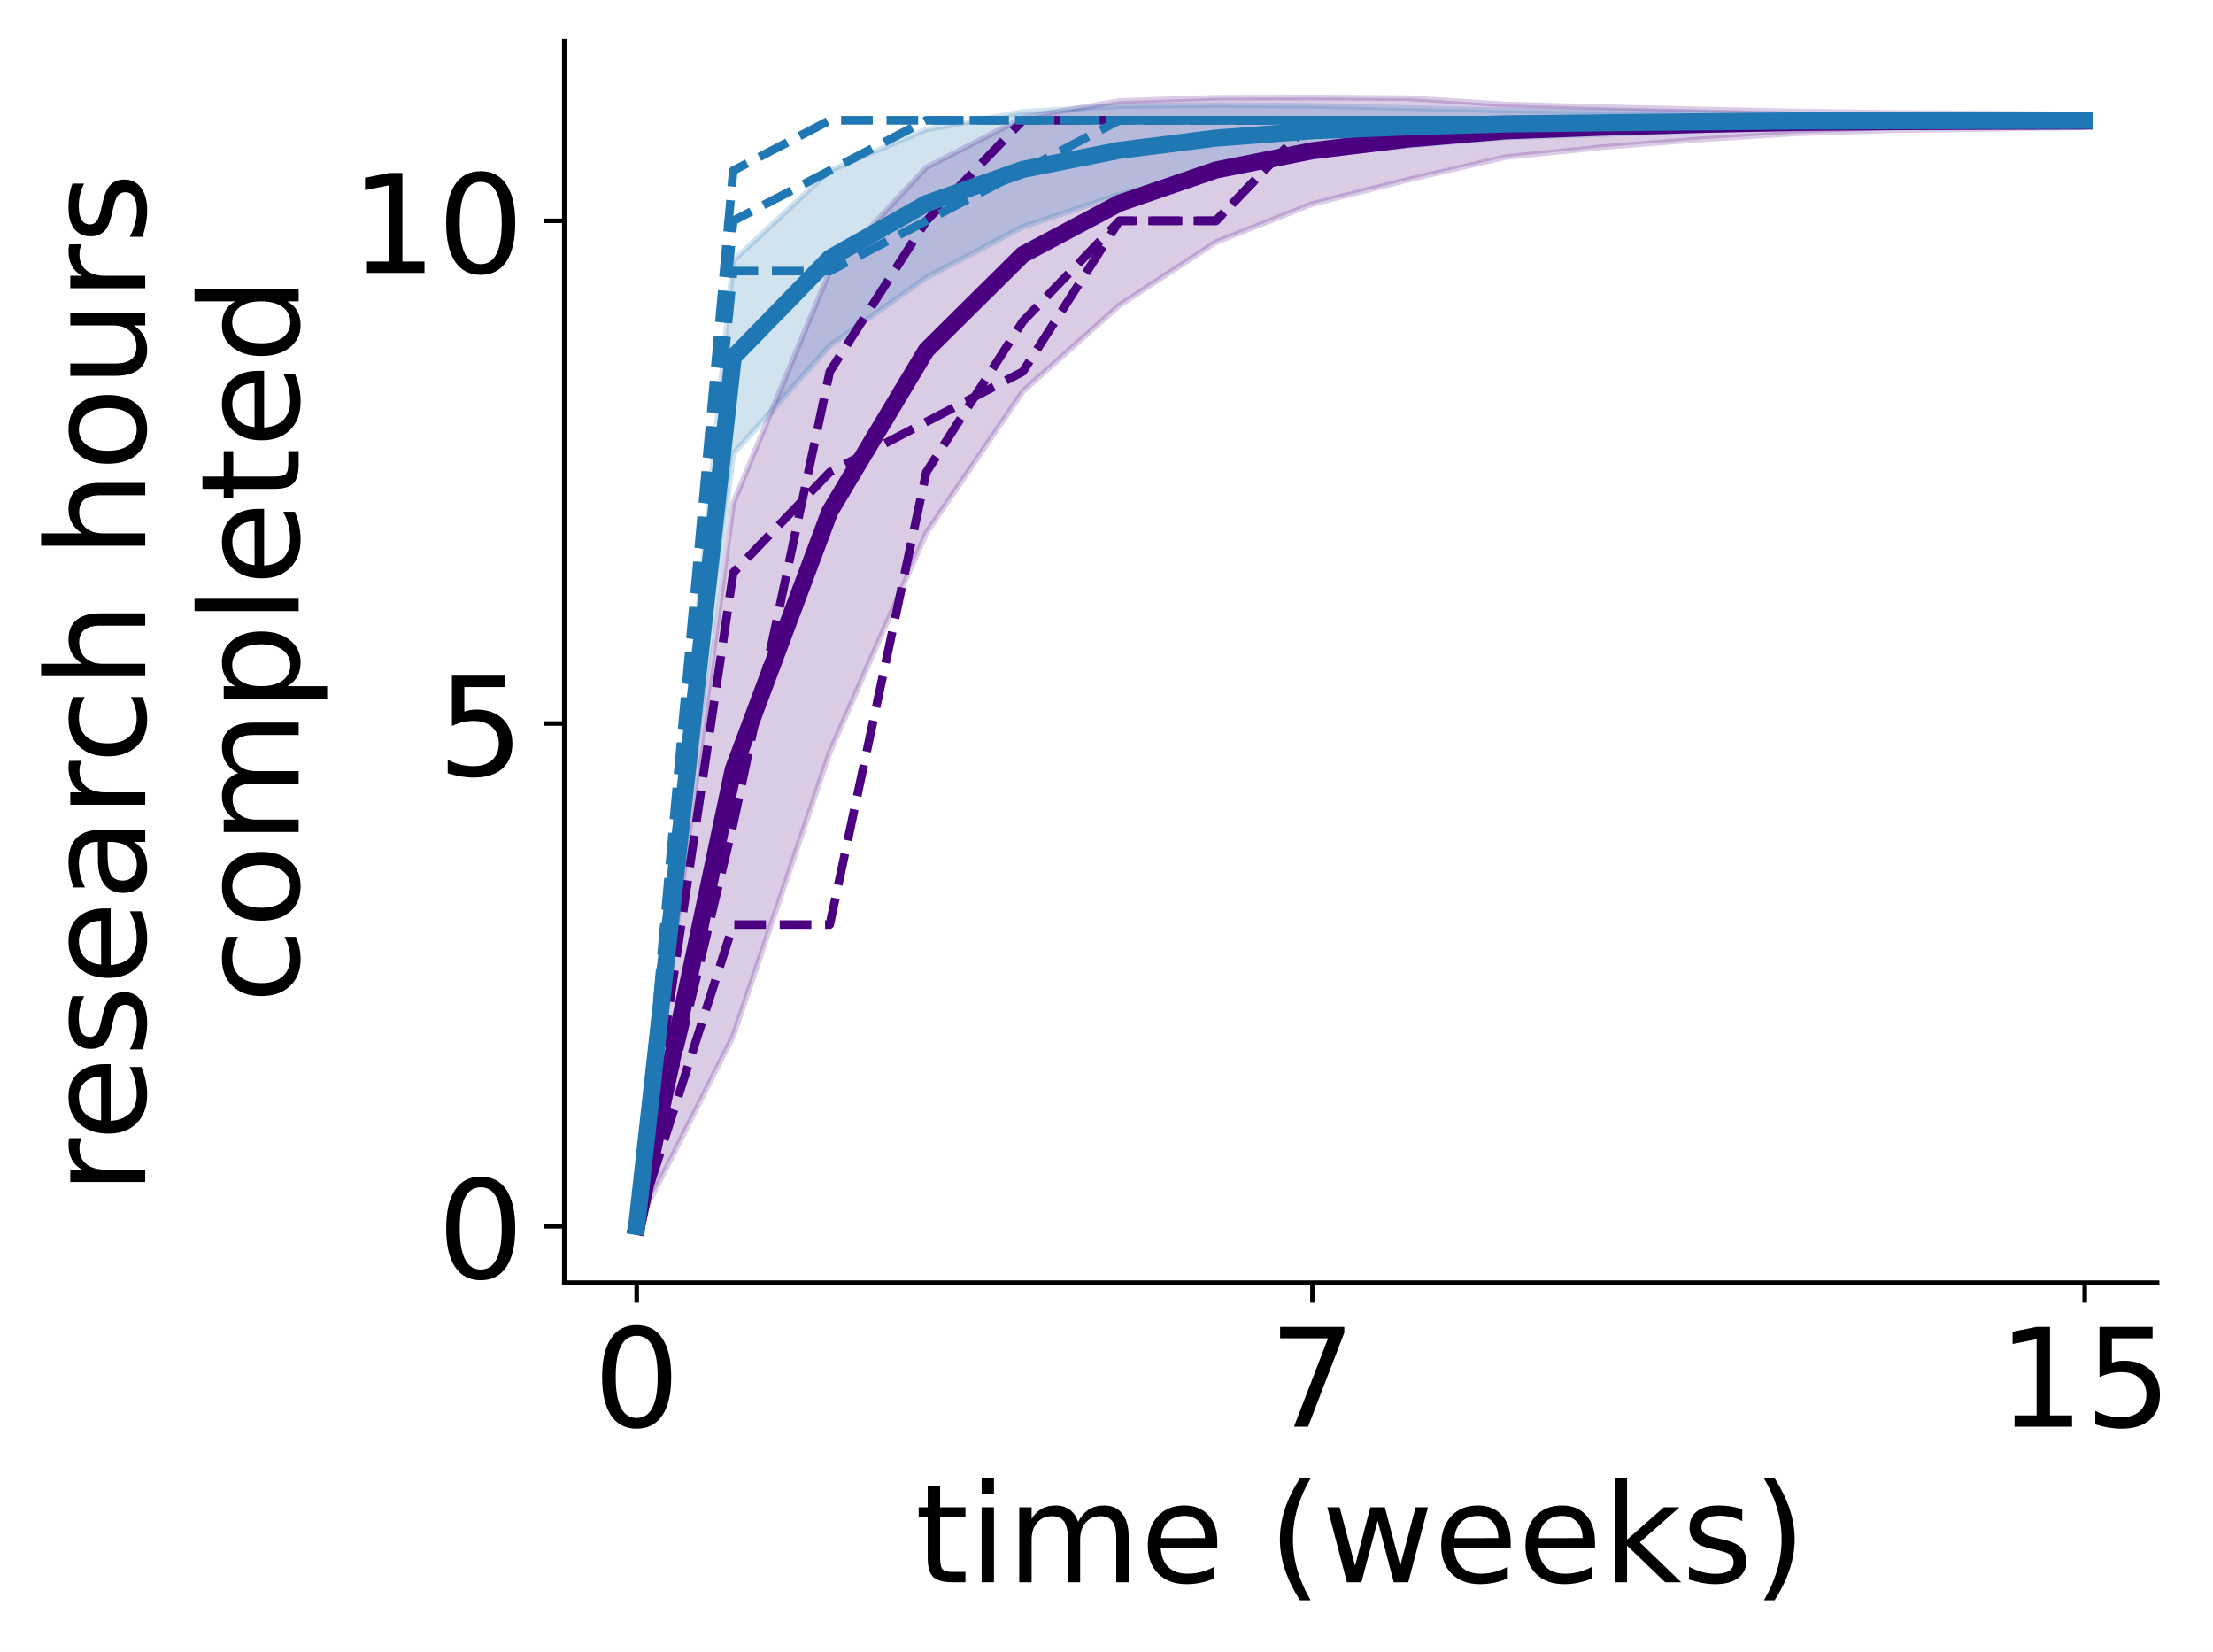
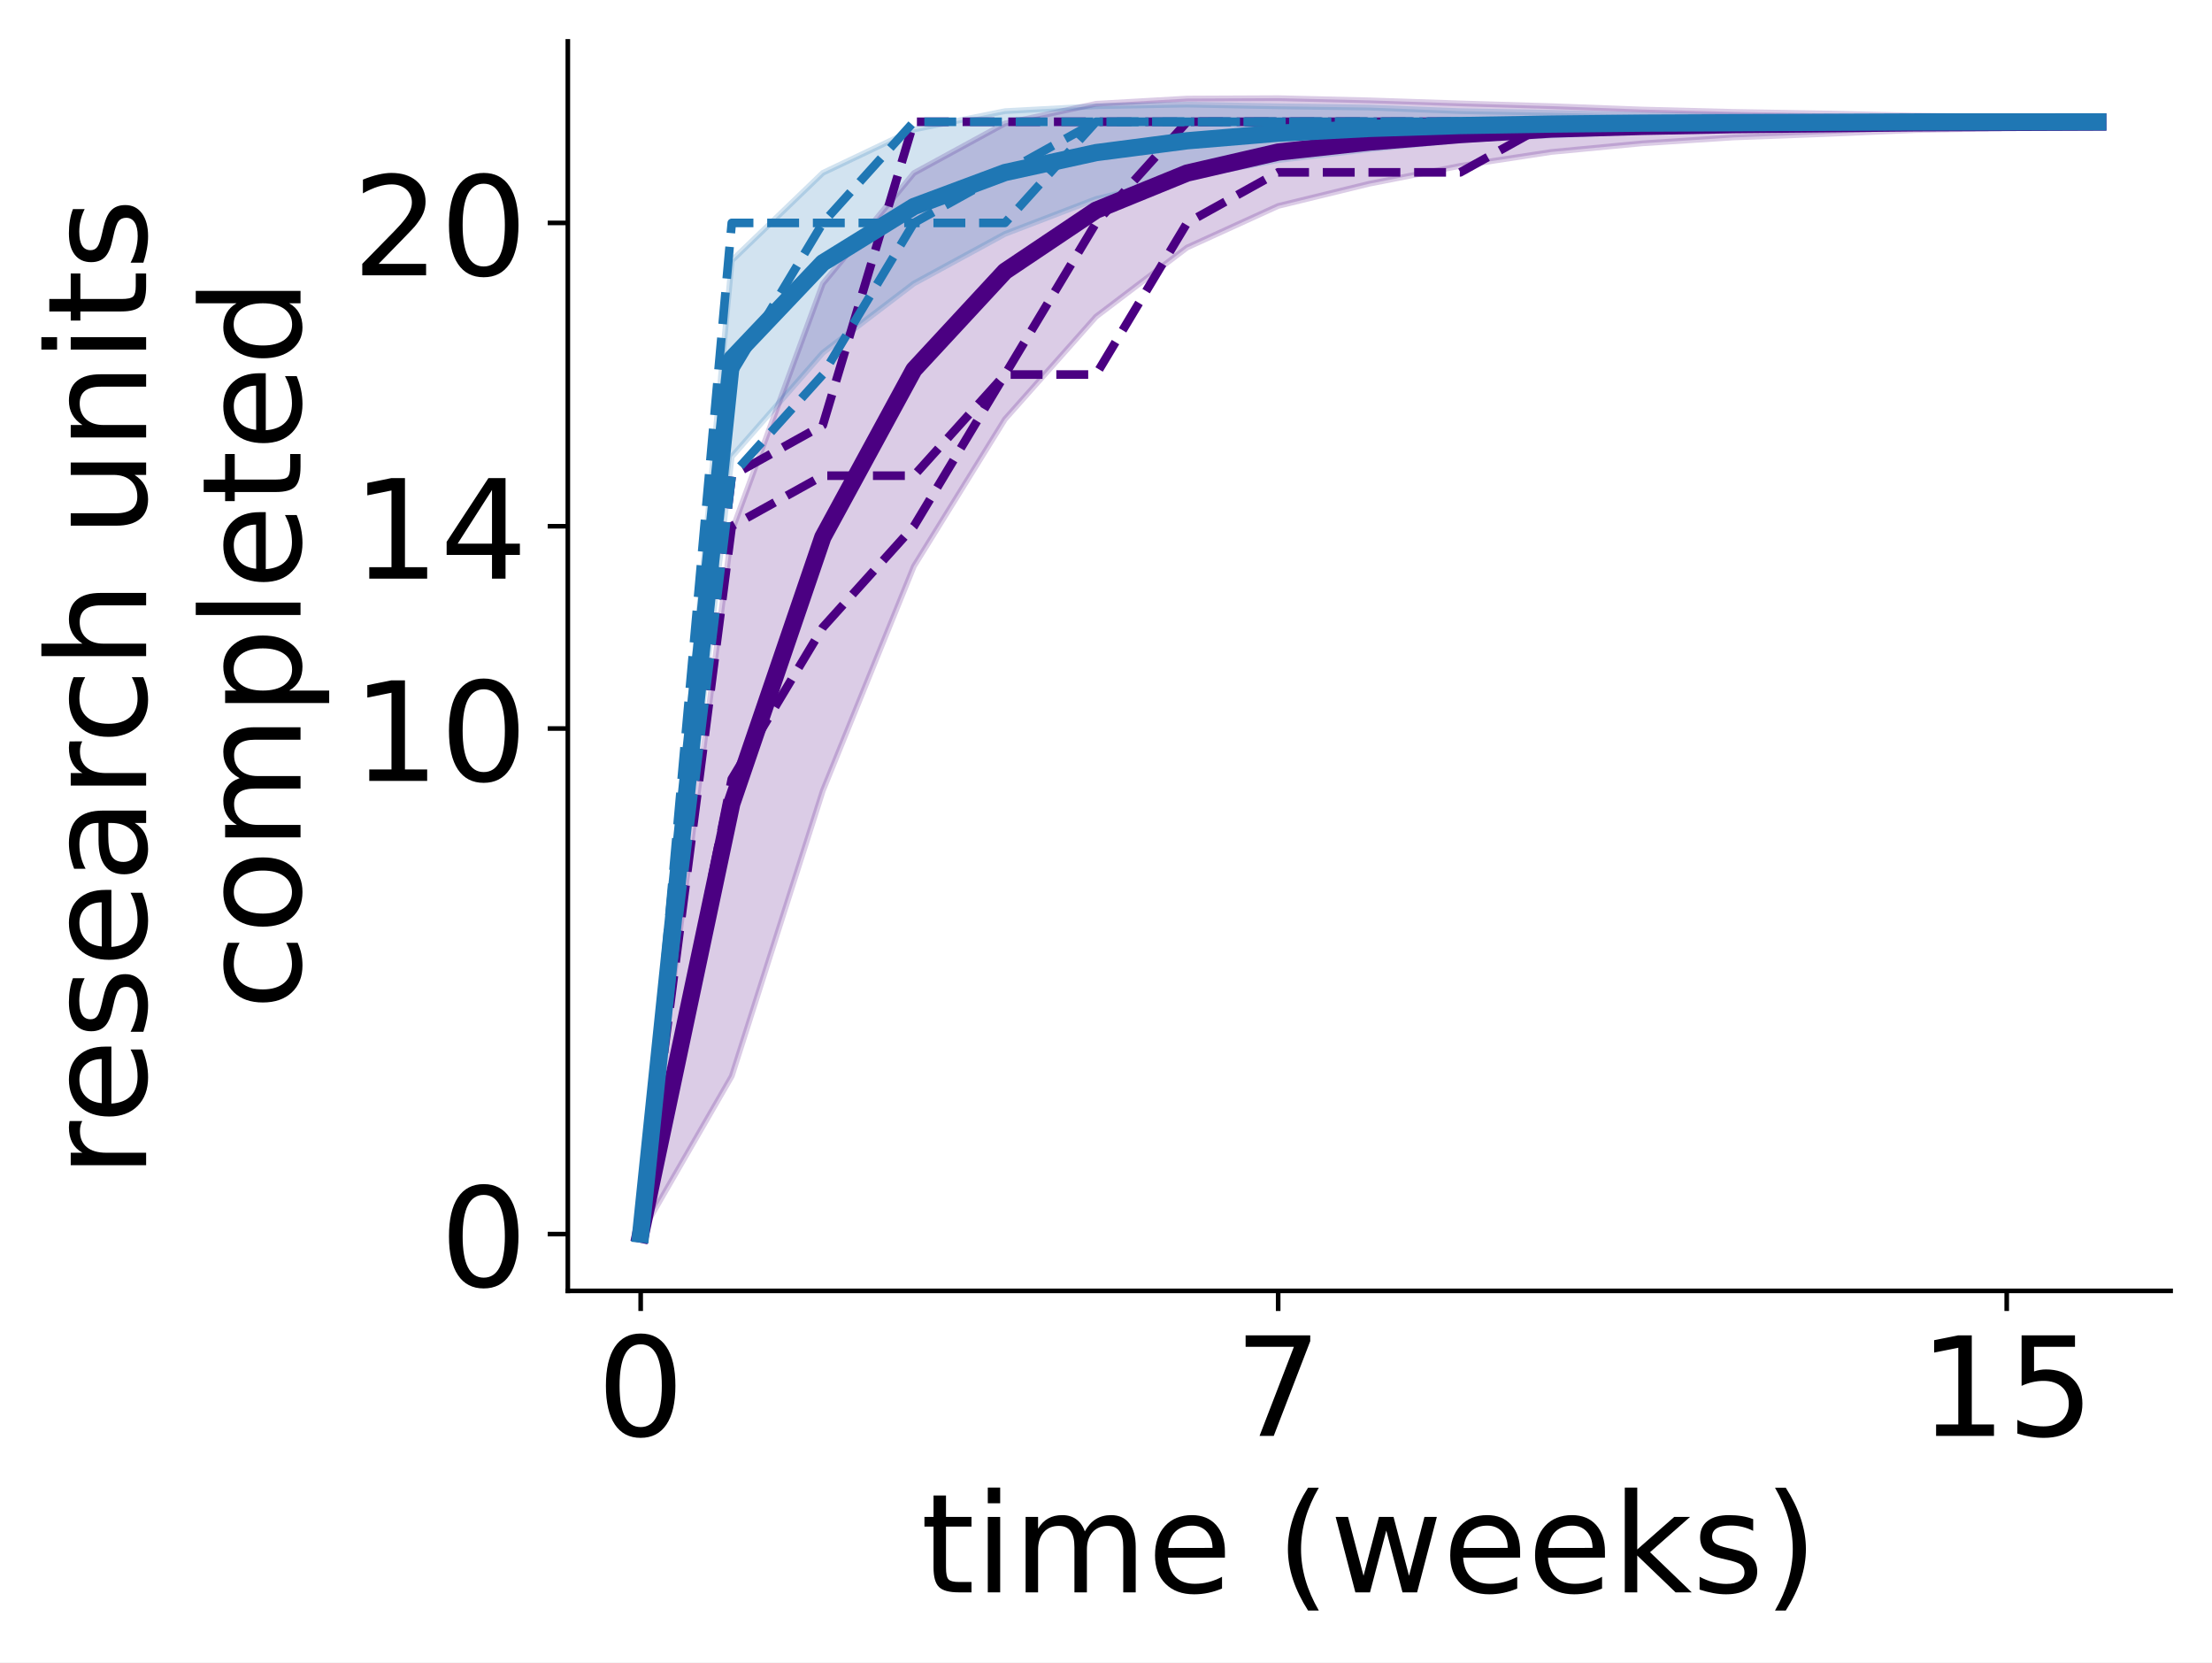
- <svg xmlns="http://www.w3.org/2000/svg" xmlns:xlink="http://www.w3.org/1999/xlink" width="387.63pt" height="289.295pt" viewBox="0 0 387.63 289.295" version="1.1">
+ <svg xmlns="http://www.w3.org/2000/svg" xmlns:xlink="http://www.w3.org/1999/xlink" width="385.042pt" height="289.295pt" viewBox="0 0 385.042 289.295" version="1.1">
  <defs>
    <style type="text/css">*{stroke-linejoin: round; stroke-linecap: butt}</style>
  </defs>
  <g id="figure_1">
    <g id="patch_1">
-       <path d="M -0 289.295  L 387.63 289.295  L 387.63 0  L -0 0  z " style="fill: #ffffff" />
+       <path d="M -0 289.295  L 385.042 289.295  L 385.042 0  L -0 0  z " style="fill: #ffffff" />
    </g>
    <g id="axes_1">
      <g id="patch_2">
        <path d="M 98.842 224.64  L 377.842 224.64  L 377.842 7.2  L 98.842 7.2  z " style="fill: #ffffff" />
      </g>
      <g id="PolyCollection_1">
        <defs>
-           <path id="m8ccb343e49" d="M 111.524 -74.539  L 111.524 -74.539  L 128.433 -107.885  L 145.342 -157.566  L 162.251 -195.97  L 179.16 -220.762  L 196.07 -235.825  L 212.979 -246.885  L 229.888 -253.586  L 246.797 -257.853  L 263.706 -261.782  L 280.615 -263.517  L 297.524 -264.872  L 314.433 -265.935  L 331.342 -266.488  L 348.251 -266.733  L 365.16 -266.995  L 365.16 -269.208  L 365.16 -269.208  L 348.251 -269.382  L 331.342 -269.504  L 314.433 -269.758  L 297.524 -270.133  L 280.615 -270.521  L 263.706 -270.987  L 246.797 -272.082  L 229.888 -272.211  L 212.979 -272.15  L 196.07 -271.59  L 179.16 -268.657  L 162.251 -259.959  L 145.342 -241.806  L 128.433 -201.177  L 111.524 -74.539  z " style="stroke: #4b0082; stroke-opacity: 0.2" />
+           <path id="mf5d0dc2669" d="M 111.524 -74.539  L 111.524 -74.539  L 127.376 -102.019  L 143.229 -151.694  L 159.081 -190.755  L 174.933 -216.344  L 190.785 -234.192  L 206.638 -246.221  L 222.49 -253.454  L 238.342 -257.319  L 254.195 -260.434  L 270.047 -262.85  L 285.899 -264.355  L 301.751 -265.38  L 317.604 -265.968  L 333.456 -266.657  L 349.308 -266.992  L 365.16 -267.371  L 365.16 -268.73  L 365.16 -268.73  L 349.308 -268.985  L 333.456 -269.18  L 317.604 -269.552  L 301.751 -269.823  L 285.899 -270.232  L 270.047 -270.822  L 254.195 -271.303  L 238.342 -271.831  L 222.49 -272.211  L 206.638 -272.142  L 190.785 -271.237  L 174.933 -267.811  L 159.081 -259.174  L 143.229 -239.937  L 127.376 -196.842  L 111.524 -74.539  z " style="stroke: #4b0082; stroke-opacity: 0.2" />
        </defs>
-         <g clip-path="url(#p1c54f3f14e)">
-           <use xlink:href="#m8ccb343e49" x="0" y="289.295" style="fill: #4b0082; fill-opacity: 0.2; stroke: #4b0082; stroke-opacity: 0.2" />
+         <g clip-path="url(#p71b821dc54)">
+           <use xlink:href="#mf5d0dc2669" x="0" y="289.295" style="fill: #4b0082; fill-opacity: 0.2; stroke: #4b0082; stroke-opacity: 0.2" />
        </g>
      </g>
      <g id="PolyCollection_2">
        <defs>
-           <path id="mc5ae503957" d="M 111.524 -74.539  L 111.524 -74.539  L 128.433 -209.823  L 145.342 -228.751  L 162.251 -240.685  L 179.16 -249.568  L 196.07 -255.22  L 212.979 -259.331  L 229.888 -262.038  L 246.797 -263.814  L 263.706 -265.225  L 280.615 -265.773  L 297.524 -266.459  L 314.433 -267.067  L 331.342 -267.37  L 348.251 -267.634  L 365.16 -267.814  L 365.16 -268.601  L 365.16 -268.601  L 348.251 -268.745  L 331.342 -268.939  L 314.433 -269.136  L 297.524 -269.463  L 280.615 -269.761  L 263.706 -269.939  L 246.797 -270.364  L 229.888 -270.749  L 212.979 -270.886  L 196.07 -270.717  L 179.16 -269.679  L 162.251 -266.623  L 145.342 -259.418  L 128.433 -243.641  L 111.524 -74.539  z " style="stroke: #1f77b4; stroke-opacity: 0.2" />
+           <path id="me216fcd9d9" d="M 111.524 -74.539  L 111.524 -74.539  L 127.376 -209.796  L 143.229 -227.901  L 159.081 -239.964  L 174.933 -248.588  L 190.785 -254.663  L 206.638 -258.496  L 222.49 -261.435  L 238.342 -263.308  L 254.195 -264.933  L 270.047 -265.733  L 285.899 -266.44  L 301.751 -266.735  L 317.604 -267.14  L 333.456 -267.596  L 349.308 -267.596  L 365.16 -267.816  L 365.16 -268.372  L 365.16 -268.372  L 349.308 -268.558  L 333.456 -268.558  L 317.604 -268.891  L 301.751 -269.137  L 285.899 -269.292  L 270.047 -269.664  L 254.195 -269.953  L 238.342 -270.576  L 222.49 -270.795  L 206.638 -271.094  L 190.785 -270.809  L 174.933 -269.952  L 159.081 -266.75  L 143.229 -259.211  L 127.376 -243.951  L 111.524 -74.539  z " style="stroke: #1f77b4; stroke-opacity: 0.2" />
        </defs>
-         <g clip-path="url(#p1c54f3f14e)">
-           <use xlink:href="#mc5ae503957" x="0" y="289.295" style="fill: #1f77b4; fill-opacity: 0.2; stroke: #1f77b4; stroke-opacity: 0.2" />
+         <g clip-path="url(#p71b821dc54)">
+           <use xlink:href="#me216fcd9d9" x="0" y="289.295" style="fill: #1f77b4; fill-opacity: 0.2; stroke: #1f77b4; stroke-opacity: 0.2" />
        </g>
      </g>
      <g id="matplotlib.axis_1">
        <g id="xtick_1">
          <g id="line2d_1">
            <defs>
-               <path id="mfbcac66288" d="M 0 0  L 0 3.5  " style="stroke: #000000; stroke-width: 0.8" />
-             </defs>
-             <g>
-               <use xlink:href="#mfbcac66288" x="111.524" y="224.64" style="stroke: #000000; stroke-width: 0.8" />
+               <path id="m0acfb229e1" d="M 0 0  L 0 3.5  " style="stroke: #000000; stroke-width: 0.8" />
+             </defs>
+             <g>
+               <use xlink:href="#m0acfb229e1" x="111.524" y="224.64" style="stroke: #000000; stroke-width: 0.8" />
            </g>
          </g>
          <g id="text_1">
            <g transform="translate(103.8891 249.8762) scale(0.24 -0.24)">
              <defs>
                <path id="DejaVuSans-30" d="M 2034 4250  Q 1547 4250 1301 3770  Q 1056 3291 1056 2328  Q 1056 1369 1301 889  Q 1547 409 2034 409  Q 2525 409 2770 889  Q 3016 1369 3016 2328  Q 3016 3291 2770 3770  Q 2525 4250 2034 4250  z M 2034 4750  Q 2819 4750 3233 4129  Q 3647 3509 3647 2328  Q 3647 1150 3233 529  Q 2819 -91 2034 -91  Q 1250 -91 836 529  Q 422 1150 422 2328  Q 422 3509 836 4129  Q 1250 4750 2034 4750  z " transform="scale(0.015625)" />
              </defs>
              <use xlink:href="#DejaVuSans-30" />
            </g>
          </g>
        </g>
        <g id="xtick_2">
          <g id="line2d_2">
            <g>
-               <use xlink:href="#mfbcac66288" x="229.888" y="224.64" style="stroke: #000000; stroke-width: 0.8" />
+               <use xlink:href="#m0acfb229e1" x="222.49" y="224.64" style="stroke: #000000; stroke-width: 0.8" />
            </g>
          </g>
          <g id="text_2">
-             <g transform="translate(222.2527 249.8762) scale(0.24 -0.24)">
+             <g transform="translate(214.855 249.8762) scale(0.24 -0.24)">
              <defs>
                <path id="DejaVuSans-37" d="M 525 4666  L 3525 4666  L 3525 4397  L 1831 0  L 1172 0  L 2766 4134  L 525 4134  L 525 4666  z " transform="scale(0.015625)" />
              </defs>
              <use xlink:href="#DejaVuSans-37" />
            </g>
          </g>
        </g>
        <g id="xtick_3">
          <g id="line2d_3">
            <g>
-               <use xlink:href="#mfbcac66288" x="365.16" y="224.64" style="stroke: #000000; stroke-width: 0.8" />
+               <use xlink:href="#m0acfb229e1" x="349.308" y="224.64" style="stroke: #000000; stroke-width: 0.8" />
            </g>
          </g>
          <g id="text_3">
-             <g transform="translate(349.8904 249.8762) scale(0.24 -0.24)">
+             <g transform="translate(334.0382 249.8762) scale(0.24 -0.24)">
              <defs>
                <path id="DejaVuSans-31" d="M 794 531  L 1825 531  L 1825 4091  L 703 3866  L 703 4441  L 1819 4666  L 2450 4666  L 2450 531  L 3481 531  L 3481 0  L 794 0  L 794 531  z " transform="scale(0.015625)" />
                <path id="DejaVuSans-35" d="M 691 4666  L 3169 4666  L 3169 4134  L 1269 4134  L 1269 2991  Q 1406 3038 1543 3061  Q 1681 3084 1819 3084  Q 2600 3084 3056 2656  Q 3513 2228 3513 1497  Q 3513 744 3044 326  Q 2575 -91 1722 -91  Q 1428 -91 1123 -41  Q 819 9 494 109  L 494 744  Q 775 591 1075 516  Q 1375 441 1709 441  Q 2250 441 2565 725  Q 2881 1009 2881 1497  Q 2881 1984 2565 2268  Q 2250 2553 1709 2553  Q 1456 2553 1204 2497  Q 953 2441 691 2322  L 691 4666  z " transform="scale(0.015625)" />
              </defs>
              <use xlink:href="#DejaVuSans-31" />
              <use xlink:href="#DejaVuSans-35" x="63.623" />
            </g>
          </g>
        </g>
        <g id="text_4">
          <g transform="translate(160.2729 277.1037) scale(0.24 -0.24)">
            <defs>
              <path id="DejaVuSans-74" d="M 1172 4494  L 1172 3500  L 2356 3500  L 2356 3053  L 1172 3053  L 1172 1153  Q 1172 725 1289 603  Q 1406 481 1766 481  L 2356 481  L 2356 0  L 1766 0  Q 1100 0 847 248  Q 594 497 594 1153  L 594 3053  L 172 3053  L 172 3500  L 594 3500  L 594 4494  L 1172 4494  z " transform="scale(0.015625)" />
              <path id="DejaVuSans-69" d="M 603 3500  L 1178 3500  L 1178 0  L 603 0  L 603 3500  z M 603 4863  L 1178 4863  L 1178 4134  L 603 4134  L 603 4863  z " transform="scale(0.015625)" />
              <path id="DejaVuSans-6d" d="M 3328 2828  Q 3544 3216 3844 3400  Q 4144 3584 4550 3584  Q 5097 3584 5394 3201  Q 5691 2819 5691 2113  L 5691 0  L 5113 0  L 5113 2094  Q 5113 2597 4934 2840  Q 4756 3084 4391 3084  Q 3944 3084 3684 2787  Q 3425 2491 3425 1978  L 3425 0  L 2847 0  L 2847 2094  Q 2847 2600 2669 2842  Q 2491 3084 2119 3084  Q 1678 3084 1418 2786  Q 1159 2488 1159 1978  L 1159 0  L 581 0  L 581 3500  L 1159 3500  L 1159 2956  Q 1356 3278 1631 3431  Q 1906 3584 2284 3584  Q 2666 3584 2933 3390  Q 3200 3197 3328 2828  z " transform="scale(0.015625)" />
              <path id="DejaVuSans-65" d="M 3597 1894  L 3597 1613  L 953 1613  Q 991 1019 1311 708  Q 1631 397 2203 397  Q 2534 397 2845 478  Q 3156 559 3463 722  L 3463 178  Q 3153 47 2828 -22  Q 2503 -91 2169 -91  Q 1331 -91 842 396  Q 353 884 353 1716  Q 353 2575 817 3079  Q 1281 3584 2069 3584  Q 2775 3584 3186 3129  Q 3597 2675 3597 1894  z M 3022 2063  Q 3016 2534 2758 2815  Q 2500 3097 2075 3097  Q 1594 3097 1305 2825  Q 1016 2553 972 2059  L 3022 2063  z " transform="scale(0.015625)" />
              <path id="DejaVuSans-20" transform="scale(0.015625)" />
              <path id="DejaVuSans-28" d="M 1984 4856  Q 1566 4138 1362 3434  Q 1159 2731 1159 2009  Q 1159 1288 1364 580  Q 1569 -128 1984 -844  L 1484 -844  Q 1016 -109 783 600  Q 550 1309 550 2009  Q 550 2706 781 3412  Q 1013 4119 1484 4856  L 1984 4856  z " transform="scale(0.015625)" />
              <path id="DejaVuSans-77" d="M 269 3500  L 844 3500  L 1563 769  L 2278 3500  L 2956 3500  L 3675 769  L 4391 3500  L 4966 3500  L 4050 0  L 3372 0  L 2619 2869  L 1863 0  L 1184 0  L 269 3500  z " transform="scale(0.015625)" />
              <path id="DejaVuSans-6b" d="M 581 4863  L 1159 4863  L 1159 1991  L 2875 3500  L 3609 3500  L 1753 1863  L 3688 0  L 2938 0  L 1159 1709  L 1159 0  L 581 0  L 581 4863  z " transform="scale(0.015625)" />
              <path id="DejaVuSans-73" d="M 2834 3397  L 2834 2853  Q 2591 2978 2328 3040  Q 2066 3103 1784 3103  Q 1356 3103 1142 2972  Q 928 2841 928 2578  Q 928 2378 1081 2264  Q 1234 2150 1697 2047  L 1894 2003  Q 2506 1872 2764 1633  Q 3022 1394 3022 966  Q 3022 478 2636 193  Q 2250 -91 1575 -91  Q 1294 -91 989 -36  Q 684 19 347 128  L 347 722  Q 666 556 975 473  Q 1284 391 1588 391  Q 1994 391 2212 530  Q 2431 669 2431 922  Q 2431 1156 2273 1281  Q 2116 1406 1581 1522  L 1381 1569  Q 847 1681 609 1914  Q 372 2147 372 2553  Q 372 3047 722 3315  Q 1072 3584 1716 3584  Q 2034 3584 2315 3537  Q 2597 3491 2834 3397  z " transform="scale(0.015625)" />
              <path id="DejaVuSans-29" d="M 513 4856  L 1013 4856  Q 1481 4119 1714 3412  Q 1947 2706 1947 2009  Q 1947 1309 1714 600  Q 1481 -109 1013 -844  L 513 -844  Q 928 -128 1133 580  Q 1338 1288 1338 2009  Q 1338 2731 1133 3434  Q 928 4138 513 4856  z " transform="scale(0.015625)" />
            </defs>
            <use xlink:href="#DejaVuSans-74" />
            <use xlink:href="#DejaVuSans-69" x="39.209" />
            <use xlink:href="#DejaVuSans-6d" x="66.992" />
            <use xlink:href="#DejaVuSans-65" x="164.404" />
            <use xlink:href="#DejaVuSans-20" x="225.928" />
            <use xlink:href="#DejaVuSans-28" x="257.715" />
            <use xlink:href="#DejaVuSans-77" x="296.729" />
            <use xlink:href="#DejaVuSans-65" x="378.516" />
            <use xlink:href="#DejaVuSans-65" x="440.039" />
            <use xlink:href="#DejaVuSans-6b" x="501.562" />
            <use xlink:href="#DejaVuSans-73" x="559.473" />
            <use xlink:href="#DejaVuSans-29" x="611.572" />
          </g>
        </g>
      </g>
      <g id="matplotlib.axis_2">
        <g id="ytick_1">
          <g id="line2d_4">
            <defs>
-               <path id="me26cea96e0" d="M 0 0  L -3.5 0  " style="stroke: #000000; stroke-width: 0.8" />
-             </defs>
-             <g>
-               <use xlink:href="#me26cea96e0" x="98.842" y="214.756" style="stroke: #000000; stroke-width: 0.8" />
+               <path id="mead53746d0" d="M 0 0  L -3.5 0  " style="stroke: #000000; stroke-width: 0.8" />
+             </defs>
+             <g>
+               <use xlink:href="#mead53746d0" x="98.842" y="214.756" style="stroke: #000000; stroke-width: 0.8" />
            </g>
          </g>
          <g id="text_5">
            <g transform="translate(76.57225 223.8745) scale(0.24 -0.24)">
              <use xlink:href="#DejaVuSans-30" />
            </g>
          </g>
        </g>
        <g id="ytick_2">
          <g id="line2d_5">
            <g>
-               <use xlink:href="#me26cea96e0" x="98.842" y="126.717" style="stroke: #000000; stroke-width: 0.8" />
+               <use xlink:href="#mead53746d0" x="98.842" y="126.772" style="stroke: #000000; stroke-width: 0.8" />
            </g>
          </g>
          <g id="text_6">
-             <g transform="translate(76.57225 135.8353) scale(0.24 -0.24)">
-               <use xlink:href="#DejaVuSans-35" />
+             <g transform="translate(61.30225 135.8906) scale(0.24 -0.24)">
+               <use xlink:href="#DejaVuSans-31" />
+               <use xlink:href="#DejaVuSans-30" x="63.623" />
            </g>
          </g>
        </g>
        <g id="ytick_3">
          <g id="line2d_6">
            <g>
-               <use xlink:href="#me26cea96e0" x="98.842" y="38.678" style="stroke: #000000; stroke-width: 0.8" />
+               <use xlink:href="#mead53746d0" x="98.842" y="38.789" style="stroke: #000000; stroke-width: 0.8" />
            </g>
          </g>
          <g id="text_7">
-             <g transform="translate(61.30225 47.79615) scale(0.24 -0.24)">
+             <g transform="translate(61.30225 47.90674) scale(0.24 -0.24)">
+               <defs>
+                 <path id="DejaVuSans-32" d="M 1228 531  L 3431 531  L 3431 0  L 469 0  L 469 531  Q 828 903 1448 1529  Q 2069 2156 2228 2338  Q 2531 2678 2651 2914  Q 2772 3150 2772 3378  Q 2772 3750 2511 3984  Q 2250 4219 1831 4219  Q 1534 4219 1204 4116  Q 875 4013 500 3803  L 500 4441  Q 881 4594 1212 4672  Q 1544 4750 1819 4750  Q 2544 4750 2975 4387  Q 3406 4025 3406 3419  Q 3406 3131 3298 2873  Q 3191 2616 2906 2266  Q 2828 2175 2409 1742  Q 1991 1309 1228 531  z " transform="scale(0.015625)" />
+               </defs>
+               <use xlink:href="#DejaVuSans-32" />
+               <use xlink:href="#DejaVuSans-30" x="63.623" />
+             </g>
+           </g>
+         </g>
+         <g id="ytick_4">
+           <g id="line2d_7">
+             <g>
+               <use xlink:href="#mead53746d0" x="98.842" y="91.579" style="stroke: #000000; stroke-width: 0.8" />
+             </g>
+           </g>
+           <g id="text_8">
+             <g transform="translate(61.30225 100.6971) scale(0.24 -0.24)">
+               <defs>
+                 <path id="DejaVuSans-34" d="M 2419 4116  L 825 1625  L 2419 1625  L 2419 4116  z M 2253 4666  L 3047 4666  L 3047 1625  L 3713 1625  L 3713 1100  L 3047 1100  L 3047 0  L 2419 0  L 2419 1100  L 313 1100  L 313 1709  L 2253 4666  z " transform="scale(0.015625)" />
+               </defs>
              <use xlink:href="#DejaVuSans-31" />
-               <use xlink:href="#DejaVuSans-30" x="63.623" />
-             </g>
-           </g>
-         </g>
-         <g id="text_8">
-           <g transform="translate(25.43625 209.1863) rotate(-90) scale(0.24 -0.24)">
+               <use xlink:href="#DejaVuSans-34" x="63.623" />
+             </g>
+           </g>
+         </g>
+         <g id="text_9">
+           <g transform="translate(25.43625 204.9487) rotate(-90) scale(0.24 -0.24)">
            <defs>
              <path id="DejaVuSans-72" d="M 2631 2963  Q 2534 3019 2420 3045  Q 2306 3072 2169 3072  Q 1681 3072 1420 2755  Q 1159 2438 1159 1844  L 1159 0  L 581 0  L 581 3500  L 1159 3500  L 1159 2956  Q 1341 3275 1631 3429  Q 1922 3584 2338 3584  Q 2397 3584 2469 3576  Q 2541 3569 2628 3553  L 2631 2963  z " transform="scale(0.015625)" />
              <path id="DejaVuSans-61" d="M 2194 1759  Q 1497 1759 1228 1600  Q 959 1441 959 1056  Q 959 750 1161 570  Q 1363 391 1709 391  Q 2188 391 2477 730  Q 2766 1069 2766 1631  L 2766 1759  L 2194 1759  z M 3341 1997  L 3341 0  L 2766 0  L 2766 531  Q 2569 213 2275 61  Q 1981 -91 1556 -91  Q 1019 -91 701 211  Q 384 513 384 1019  Q 384 1609 779 1909  Q 1175 2209 1959 2209  L 2766 2209  L 2766 2266  Q 2766 2663 2505 2880  Q 2244 3097 1772 3097  Q 1472 3097 1187 3025  Q 903 2953 641 2809  L 641 3341  Q 956 3463 1253 3523  Q 1550 3584 1831 3584  Q 2591 3584 2966 3190  Q 3341 2797 3341 1997  z " transform="scale(0.015625)" />
              <path id="DejaVuSans-63" d="M 3122 3366  L 3122 2828  Q 2878 2963 2633 3030  Q 2388 3097 2138 3097  Q 1578 3097 1268 2742  Q 959 2388 959 1747  Q 959 1106 1268 751  Q 1578 397 2138 397  Q 2388 397 2633 464  Q 2878 531 3122 666  L 3122 134  Q 2881 22 2623 -34  Q 2366 -91 2075 -91  Q 1284 -91 818 406  Q 353 903 353 1747  Q 353 2603 823 3093  Q 1294 3584 2113 3584  Q 2378 3584 2631 3529  Q 2884 3475 3122 3366  z " transform="scale(0.015625)" />
              <path id="DejaVuSans-68" d="M 3513 2113  L 3513 0  L 2938 0  L 2938 2094  Q 2938 2591 2744 2837  Q 2550 3084 2163 3084  Q 1697 3084 1428 2787  Q 1159 2491 1159 1978  L 1159 0  L 581 0  L 581 4863  L 1159 4863  L 1159 2956  Q 1366 3272 1645 3428  Q 1925 3584 2291 3584  Q 2894 3584 3203 3211  Q 3513 2838 3513 2113  z " transform="scale(0.015625)" />
-               <path id="DejaVuSans-6f" d="M 1959 3097  Q 1497 3097 1228 2736  Q 959 2375 959 1747  Q 959 1119 1226 758  Q 1494 397 1959 397  Q 2419 397 2687 759  Q 2956 1122 2956 1747  Q 2956 2369 2687 2733  Q 2419 3097 1959 3097  z M 1959 3584  Q 2709 3584 3137 3096  Q 3566 2609 3566 1747  Q 3566 888 3137 398  Q 2709 -91 1959 -91  Q 1206 -91 779 398  Q 353 888 353 1747  Q 353 2609 779 3096  Q 1206 3584 1959 3584  z " transform="scale(0.015625)" />
              <path id="DejaVuSans-75" d="M 544 1381  L 544 3500  L 1119 3500  L 1119 1403  Q 1119 906 1312 657  Q 1506 409 1894 409  Q 2359 409 2629 706  Q 2900 1003 2900 1516  L 2900 3500  L 3475 3500  L 3475 0  L 2900 0  L 2900 538  Q 2691 219 2414 64  Q 2138 -91 1772 -91  Q 1169 -91 856 284  Q 544 659 544 1381  z M 1991 3584  L 1991 3584  z " transform="scale(0.015625)" />
+               <path id="DejaVuSans-6e" d="M 3513 2113  L 3513 0  L 2938 0  L 2938 2094  Q 2938 2591 2744 2837  Q 2550 3084 2163 3084  Q 1697 3084 1428 2787  Q 1159 2491 1159 1978  L 1159 0  L 581 0  L 581 3500  L 1159 3500  L 1159 2956  Q 1366 3272 1645 3428  Q 1925 3584 2291 3584  Q 2894 3584 3203 3211  Q 3513 2838 3513 2113  z " transform="scale(0.015625)" />
            </defs>
            <use xlink:href="#DejaVuSans-72" />
            <use xlink:href="#DejaVuSans-65" x="38.863" />
            <use xlink:href="#DejaVuSans-73" x="100.387" />
            <use xlink:href="#DejaVuSans-65" x="152.486" />
            <use xlink:href="#DejaVuSans-61" x="214.01" />
            <use xlink:href="#DejaVuSans-72" x="275.289" />
            <use xlink:href="#DejaVuSans-63" x="314.152" />
            <use xlink:href="#DejaVuSans-68" x="369.133" />
            <use xlink:href="#DejaVuSans-20" x="432.512" />
-             <use xlink:href="#DejaVuSans-68" x="464.299" />
-             <use xlink:href="#DejaVuSans-6f" x="527.678" />
-             <use xlink:href="#DejaVuSans-75" x="588.859" />
-             <use xlink:href="#DejaVuSans-72" x="652.238" />
-             <use xlink:href="#DejaVuSans-73" x="693.352" />
-             <use xlink:href="#DejaVuSans-20" x="745.451" />
+             <use xlink:href="#DejaVuSans-75" x="464.299" />
+             <use xlink:href="#DejaVuSans-6e" x="527.678" />
+             <use xlink:href="#DejaVuSans-69" x="591.057" />
+             <use xlink:href="#DejaVuSans-74" x="618.84" />
+             <use xlink:href="#DejaVuSans-73" x="658.049" />
+             <use xlink:href="#DejaVuSans-20" x="710.148" />
          </g>
          <g transform="translate(52.311 183.405) rotate(-90) scale(0.24 -0.24)">
            <defs>
+               <path id="DejaVuSans-6f" d="M 1959 3097  Q 1497 3097 1228 2736  Q 959 2375 959 1747  Q 959 1119 1226 758  Q 1494 397 1959 397  Q 2419 397 2687 759  Q 2956 1122 2956 1747  Q 2956 2369 2687 2733  Q 2419 3097 1959 3097  z M 1959 3584  Q 2709 3584 3137 3096  Q 3566 2609 3566 1747  Q 3566 888 3137 398  Q 2709 -91 1959 -91  Q 1206 -91 779 398  Q 353 888 353 1747  Q 353 2609 779 3096  Q 1206 3584 1959 3584  z " transform="scale(0.015625)" />
              <path id="DejaVuSans-70" d="M 1159 525  L 1159 -1331  L 581 -1331  L 581 3500  L 1159 3500  L 1159 2969  Q 1341 3281 1617 3432  Q 1894 3584 2278 3584  Q 2916 3584 3314 3078  Q 3713 2572 3713 1747  Q 3713 922 3314 415  Q 2916 -91 2278 -91  Q 1894 -91 1617 61  Q 1341 213 1159 525  z M 3116 1747  Q 3116 2381 2855 2742  Q 2594 3103 2138 3103  Q 1681 3103 1420 2742  Q 1159 2381 1159 1747  Q 1159 1113 1420 752  Q 1681 391 2138 391  Q 2594 391 2855 752  Q 3116 1113 3116 1747  z " transform="scale(0.015625)" />
              <path id="DejaVuSans-6c" d="M 603 4863  L 1178 4863  L 1178 0  L 603 0  L 603 4863  z " transform="scale(0.015625)" />
              <path id="DejaVuSans-64" d="M 2906 2969  L 2906 4863  L 3481 4863  L 3481 0  L 2906 0  L 2906 525  Q 2725 213 2448 61  Q 2172 -91 1784 -91  Q 1150 -91 751 415  Q 353 922 353 1747  Q 353 2572 751 3078  Q 1150 3584 1784 3584  Q 2172 3584 2448 3432  Q 2725 3281 2906 2969  z M 947 1747  Q 947 1113 1208 752  Q 1469 391 1925 391  Q 2381 391 2643 752  Q 2906 1113 2906 1747  Q 2906 2381 2643 2742  Q 2381 3103 1925 3103  Q 1469 3103 1208 2742  Q 947 2381 947 1747  z " transform="scale(0.015625)" />
            </defs>
            <use xlink:href="#DejaVuSans-20" />
            <use xlink:href="#DejaVuSans-63" x="31.787" />
            <use xlink:href="#DejaVuSans-6f" x="86.768" />
            <use xlink:href="#DejaVuSans-6d" x="147.949" />
            <use xlink:href="#DejaVuSans-70" x="245.361" />
            <use xlink:href="#DejaVuSans-6c" x="308.838" />
            <use xlink:href="#DejaVuSans-65" x="336.621" />
            <use xlink:href="#DejaVuSans-74" x="398.145" />
            <use xlink:href="#DejaVuSans-65" x="437.354" />
            <use xlink:href="#DejaVuSans-64" x="498.877" />
          </g>
        </g>
      </g>
-       <g id="line2d_7">
-         <path d="M 111.524 214.756  L 128.433 134.764  L 145.342 89.609  L 162.251 61.331  L 179.16 44.585  L 196.07 35.588  L 212.979 29.777  L 229.888 26.397  L 246.797 24.328  L 263.706 22.91  L 280.615 22.276  L 297.524 21.792  L 314.433 21.449  L 331.342 21.299  L 348.251 21.237  L 365.16 21.193  " clip-path="url(#p1c54f3f14e)" style="fill: none; stroke: #4b0082; stroke-width: 3; stroke-linecap: square" />
-       </g>
      <g id="line2d_8">
-         <path d="M 111.524 214.756  L 128.433 161.933  L 145.342 161.933  L 162.251 82.698  L 179.16 56.286  L 196.07 38.678  L 212.979 38.678  L 229.888 21.07  L 246.797 21.07  L 263.706 21.07  L 280.615 21.07  L 297.524 21.07  L 314.433 21.07  L 331.342 21.07  L 348.251 21.07  L 365.16 21.07  " clip-path="url(#p1c54f3f14e)" style="fill: none; stroke-dasharray: 5.55,2.4; stroke-dashoffset: 0; stroke: #4b0082; stroke-width: 1.5" />
+         <path d="M 111.524 214.756  L 127.376 139.864  L 143.229 93.479  L 159.081 64.33  L 174.933 47.217  L 190.785 36.58  L 206.638 30.113  L 222.49 26.462  L 238.342 24.72  L 254.195 23.427  L 270.047 22.459  L 285.899 22.001  L 301.751 21.693  L 317.604 21.535  L 333.456 21.377  L 349.308 21.306  L 365.16 21.245  " clip-path="url(#p71b821dc54)" style="fill: none; stroke: #4b0082; stroke-width: 3; stroke-linecap: square" />
      </g>
      <g id="line2d_9">
-         <path d="M 111.524 214.756  L 128.433 100.305  L 145.342 82.698  L 162.251 73.894  L 179.16 65.09  L 196.07 38.678  L 212.979 38.678  L 229.888 21.07  L 246.797 21.07  L 263.706 21.07  L 280.615 21.07  L 297.524 21.07  L 314.433 21.07  L 331.342 21.07  L 348.251 21.07  L 365.16 21.07  " clip-path="url(#p1c54f3f14e)" style="fill: none; stroke-dasharray: 5.55,2.4; stroke-dashoffset: 0; stroke: #4b0082; stroke-width: 1.5" />
+         <path d="M 111.524 214.756  L 127.376 91.579  L 143.229 82.781  L 159.081 82.781  L 174.933 65.184  L 190.785 65.184  L 206.638 38.789  L 222.49 29.99  L 238.342 29.99  L 254.195 29.99  L 270.047 21.192  L 285.899 21.192  L 301.751 21.192  L 317.604 21.192  L 333.456 21.192  L 349.308 21.192  L 365.16 21.192  " clip-path="url(#p71b821dc54)" style="fill: none; stroke-dasharray: 5.55,2.4; stroke-dashoffset: 0; stroke: #4b0082; stroke-width: 1.5" />
      </g>
      <g id="line2d_10">
-         <path d="M 111.524 214.756  L 128.433 144.325  L 145.342 65.09  L 162.251 38.678  L 179.16 21.07  L 196.07 21.07  L 212.979 21.07  L 229.888 21.07  L 246.797 21.07  L 263.706 21.07  L 280.615 21.07  L 297.524 21.07  L 314.433 21.07  L 331.342 21.07  L 348.251 21.07  L 365.16 21.07  " clip-path="url(#p1c54f3f14e)" style="fill: none; stroke-dasharray: 5.55,2.4; stroke-dashoffset: 0; stroke: #4b0082; stroke-width: 1.5" />
+         <path d="M 111.524 214.756  L 127.376 135.571  L 143.229 109.176  L 159.081 91.579  L 174.933 65.184  L 190.785 38.789  L 206.638 21.192  L 222.49 21.192  L 238.342 21.192  L 254.195 21.192  L 270.047 21.192  L 285.899 21.192  L 301.751 21.192  L 317.604 21.192  L 333.456 21.192  L 349.308 21.192  L 365.16 21.192  " clip-path="url(#p71b821dc54)" style="fill: none; stroke-dasharray: 5.55,2.4; stroke-dashoffset: 0; stroke: #4b0082; stroke-width: 1.5" />
      </g>
      <g id="line2d_11">
-         <path d="M 111.524 214.756  L 128.433 62.563  L 145.342 45.211  L 162.251 35.641  L 179.16 29.672  L 196.07 26.326  L 212.979 24.187  L 229.888 22.901  L 246.797 22.206  L 263.706 21.713  L 280.615 21.528  L 297.524 21.334  L 314.433 21.193  L 331.342 21.141  L 348.251 21.105  L 365.16 21.088  " clip-path="url(#p1c54f3f14e)" style="fill: none; stroke: #1f77b4; stroke-width: 3; stroke-linecap: square" />
+         <path d="M 111.524 214.756  L 127.376 82.781  L 143.229 73.982  L 159.081 21.192  L 174.933 21.192  L 190.785 21.192  L 206.638 21.192  L 222.49 21.192  L 238.342 21.192  L 254.195 21.192  L 270.047 21.192  L 285.899 21.192  L 301.751 21.192  L 317.604 21.192  L 333.456 21.192  L 349.308 21.192  L 365.16 21.192  " clip-path="url(#p71b821dc54)" style="fill: none; stroke-dasharray: 5.55,2.4; stroke-dashoffset: 0; stroke: #4b0082; stroke-width: 1.5" />
      </g>
      <g id="line2d_12">
-         <path d="M 111.524 214.756  L 128.433 29.874  L 145.342 21.07  L 162.251 21.07  L 179.16 21.07  L 196.07 21.07  L 212.979 21.07  L 229.888 21.07  L 246.797 21.07  L 263.706 21.07  L 280.615 21.07  L 297.524 21.07  L 314.433 21.07  L 331.342 21.07  L 348.251 21.07  L 365.16 21.07  " clip-path="url(#p1c54f3f14e)" style="fill: none; stroke-dasharray: 5.55,2.4; stroke-dashoffset: 0; stroke: #1f77b4; stroke-width: 1.5" />
+         <path d="M 111.524 214.756  L 127.376 62.421  L 143.229 45.739  L 159.081 35.938  L 174.933 30.025  L 190.785 26.559  L 206.638 24.5  L 222.49 23.18  L 238.342 22.353  L 254.195 21.852  L 270.047 21.597  L 285.899 21.429  L 301.751 21.359  L 317.604 21.28  L 333.456 21.218  L 349.308 21.218  L 365.16 21.201  " clip-path="url(#p71b821dc54)" style="fill: none; stroke: #1f77b4; stroke-width: 3; stroke-linecap: square" />
      </g>
      <g id="line2d_13">
-         <path d="M 111.524 214.756  L 128.433 47.482  L 145.342 47.482  L 162.251 38.678  L 179.16 29.874  L 196.07 21.07  L 212.979 21.07  L 229.888 21.07  L 246.797 21.07  L 263.706 21.07  L 280.615 21.07  L 297.524 21.07  L 314.433 21.07  L 331.342 21.07  L 348.251 21.07  L 365.16 21.07  " clip-path="url(#p1c54f3f14e)" style="fill: none; stroke-dasharray: 5.55,2.4; stroke-dashoffset: 0; stroke: #1f77b4; stroke-width: 1.5" />
+         <path d="M 111.524 214.756  L 127.376 82.781  L 143.229 65.184  L 159.081 38.789  L 174.933 38.789  L 190.785 21.192  L 206.638 21.192  L 222.49 21.192  L 238.342 21.192  L 254.195 21.192  L 270.047 21.192  L 285.899 21.192  L 301.751 21.192  L 317.604 21.192  L 333.456 21.192  L 349.308 21.192  L 365.16 21.192  " clip-path="url(#p71b821dc54)" style="fill: none; stroke-dasharray: 5.55,2.4; stroke-dashoffset: 0; stroke: #1f77b4; stroke-width: 1.5" />
      </g>
      <g id="line2d_14">
-         <path d="M 111.524 214.756  L 128.433 38.678  L 145.342 29.874  L 162.251 21.07  L 179.16 21.07  L 196.07 21.07  L 212.979 21.07  L 229.888 21.07  L 246.797 21.07  L 263.706 21.07  L 280.615 21.07  L 297.524 21.07  L 314.433 21.07  L 331.342 21.07  L 348.251 21.07  L 365.16 21.07  " clip-path="url(#p1c54f3f14e)" style="fill: none; stroke-dasharray: 5.55,2.4; stroke-dashoffset: 0; stroke: #1f77b4; stroke-width: 1.5" />
+         <path d="M 111.524 214.756  L 127.376 38.789  L 143.229 38.789  L 159.081 38.789  L 174.933 29.99  L 190.785 21.192  L 206.638 21.192  L 222.49 21.192  L 238.342 21.192  L 254.195 21.192  L 270.047 21.192  L 285.899 21.192  L 301.751 21.192  L 317.604 21.192  L 333.456 21.192  L 349.308 21.192  L 365.16 21.192  " clip-path="url(#p71b821dc54)" style="fill: none; stroke-dasharray: 5.55,2.4; stroke-dashoffset: 0; stroke: #1f77b4; stroke-width: 1.5" />
+       </g>
+       <g id="line2d_15">
+         <path d="M 111.524 214.756  L 127.376 65.184  L 143.229 38.789  L 159.081 21.192  L 174.933 21.192  L 190.785 21.192  L 206.638 21.192  L 222.49 21.192  L 238.342 21.192  L 254.195 21.192  L 270.047 21.192  L 285.899 21.192  L 301.751 21.192  L 317.604 21.192  L 333.456 21.192  L 349.308 21.192  L 365.16 21.192  " clip-path="url(#p71b821dc54)" style="fill: none; stroke-dasharray: 5.55,2.4; stroke-dashoffset: 0; stroke: #1f77b4; stroke-width: 1.5" />
      </g>
      <g id="patch_3">
        <path d="M 98.842 224.64  L 98.842 7.2  " style="fill: none; stroke: #000000; stroke-width: 0.8; stroke-linejoin: miter; stroke-linecap: square" />
      </g>
      <g id="patch_4">
        <path d="M 98.842 224.64  L 377.842 224.64  " style="fill: none; stroke: #000000; stroke-width: 0.8; stroke-linejoin: miter; stroke-linecap: square" />
      </g>
    </g>
  </g>
  <defs>
-     <clipPath id="p1c54f3f14e">
+     <clipPath id="p71b821dc54">
      <rect x="98.842" y="7.2" width="279" height="217.44" />
    </clipPath>
  </defs>
</svg>
